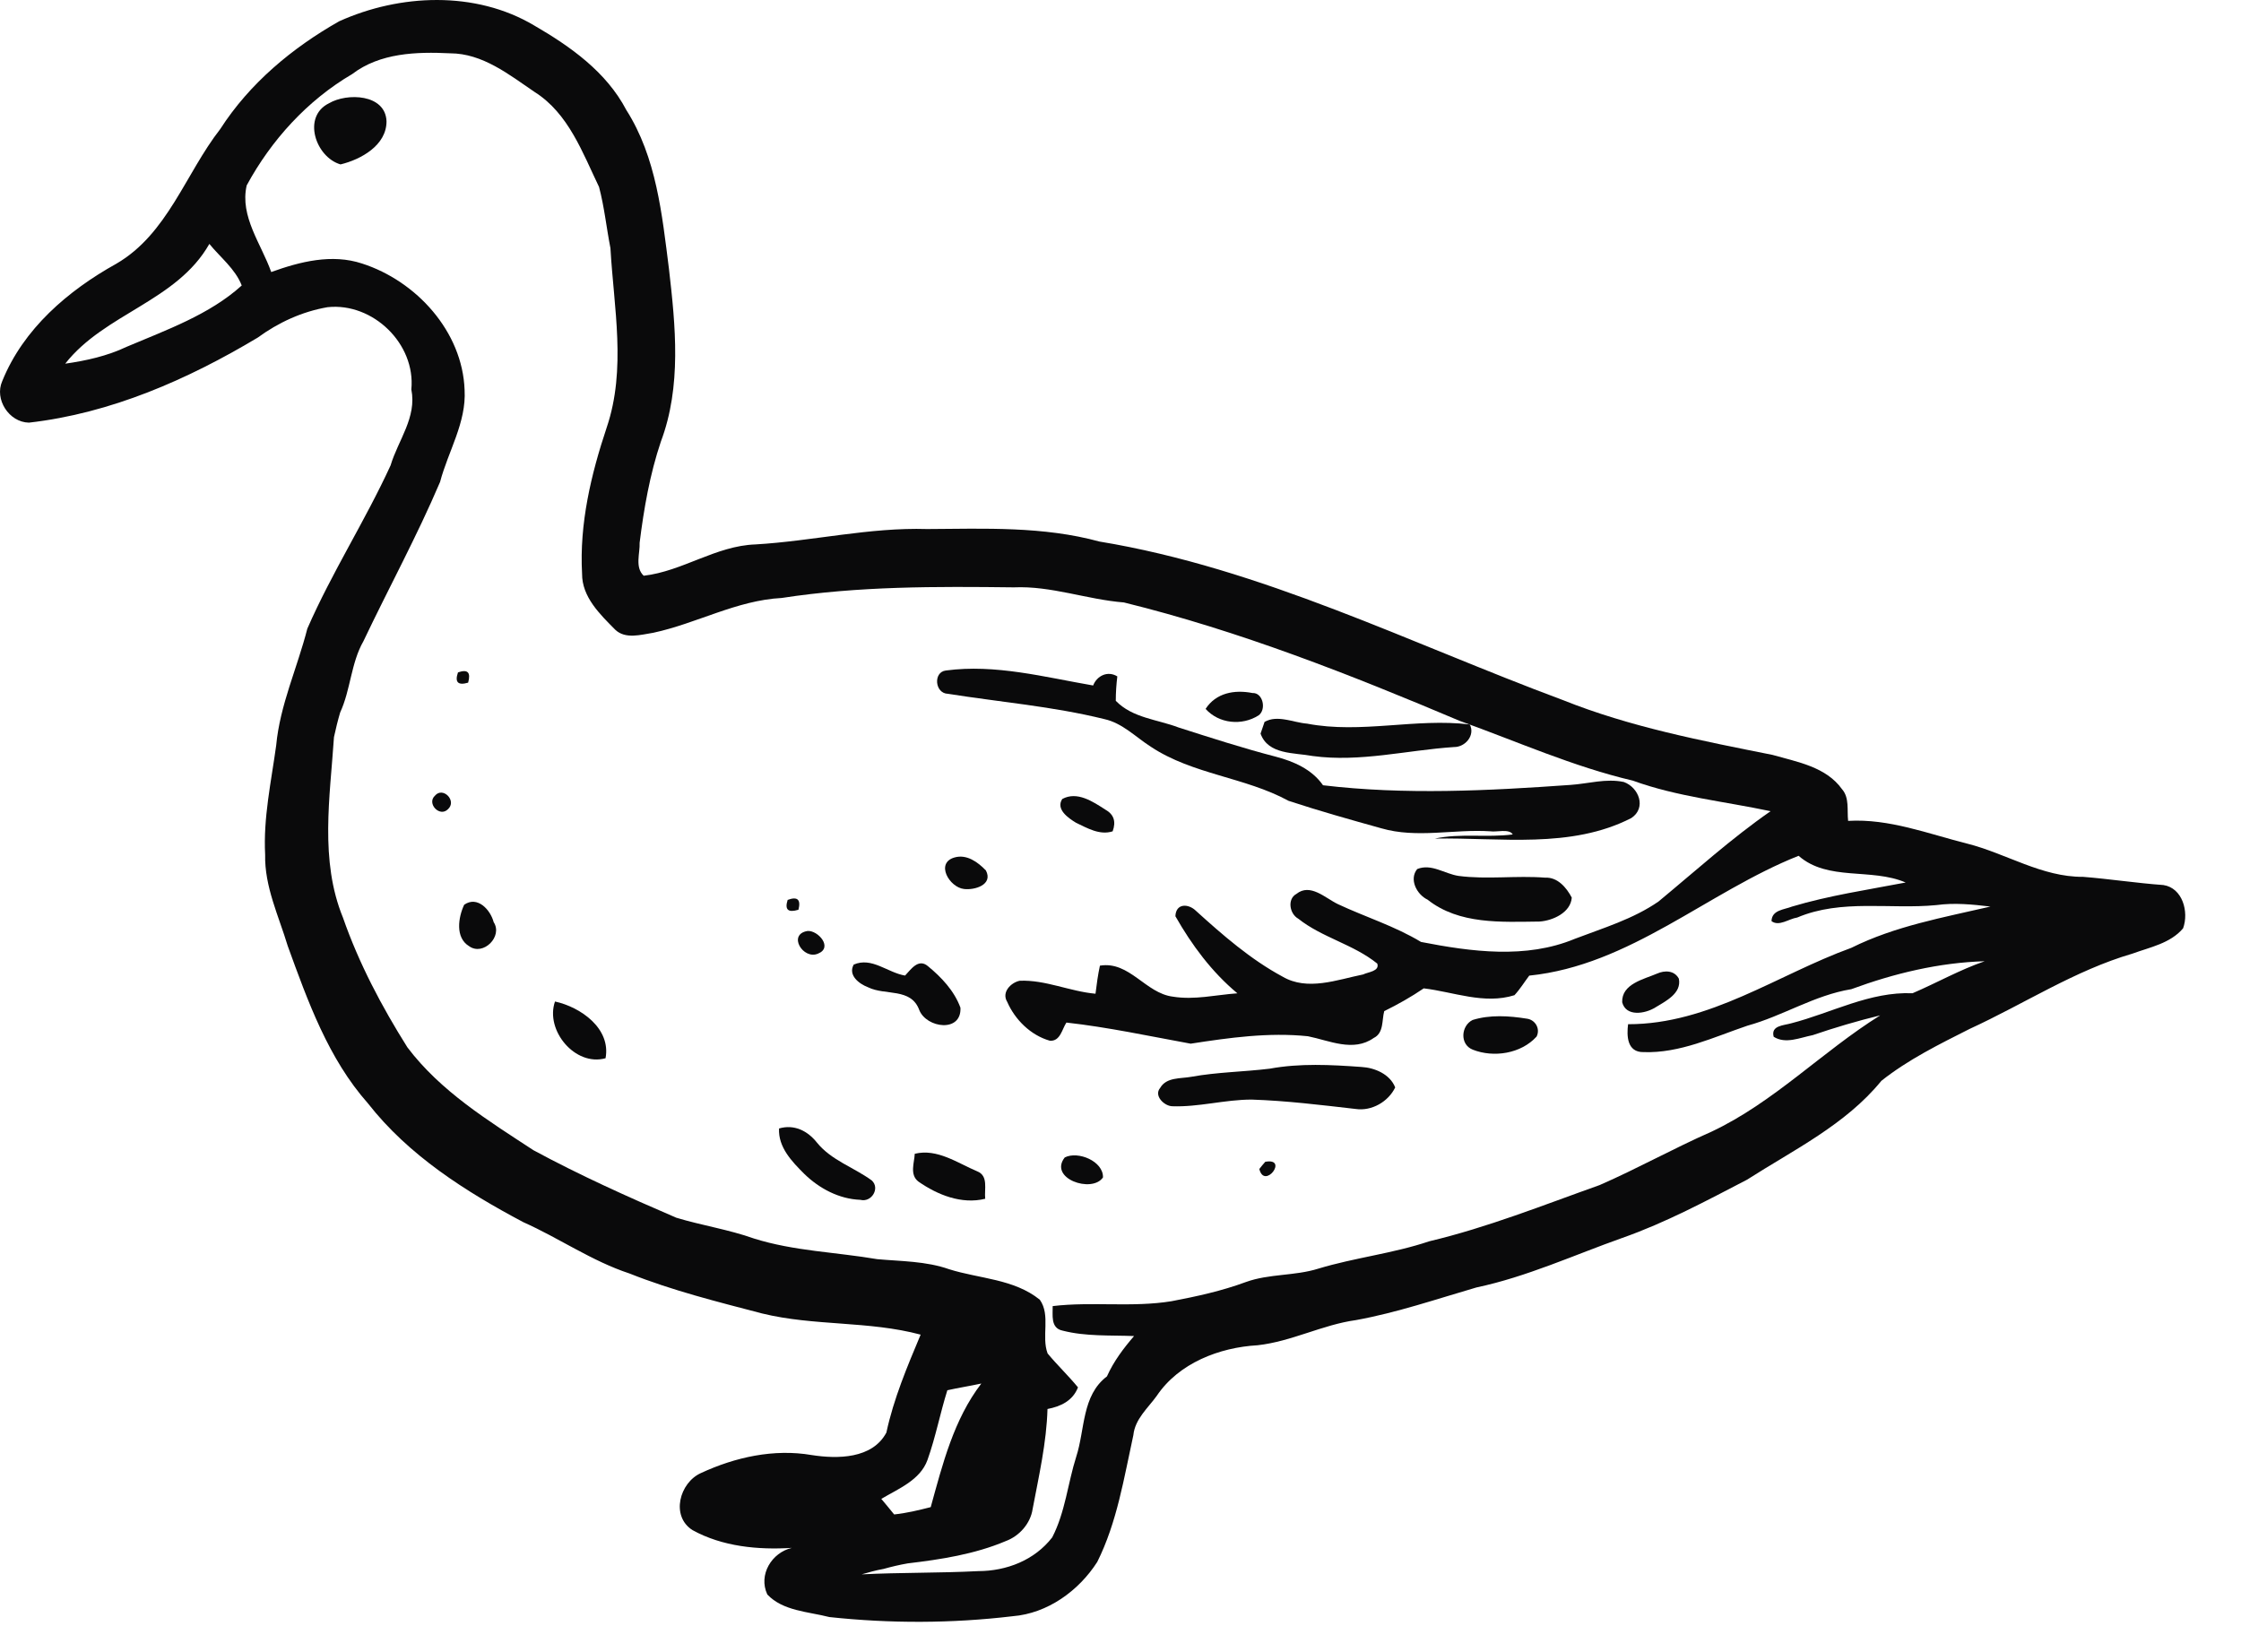
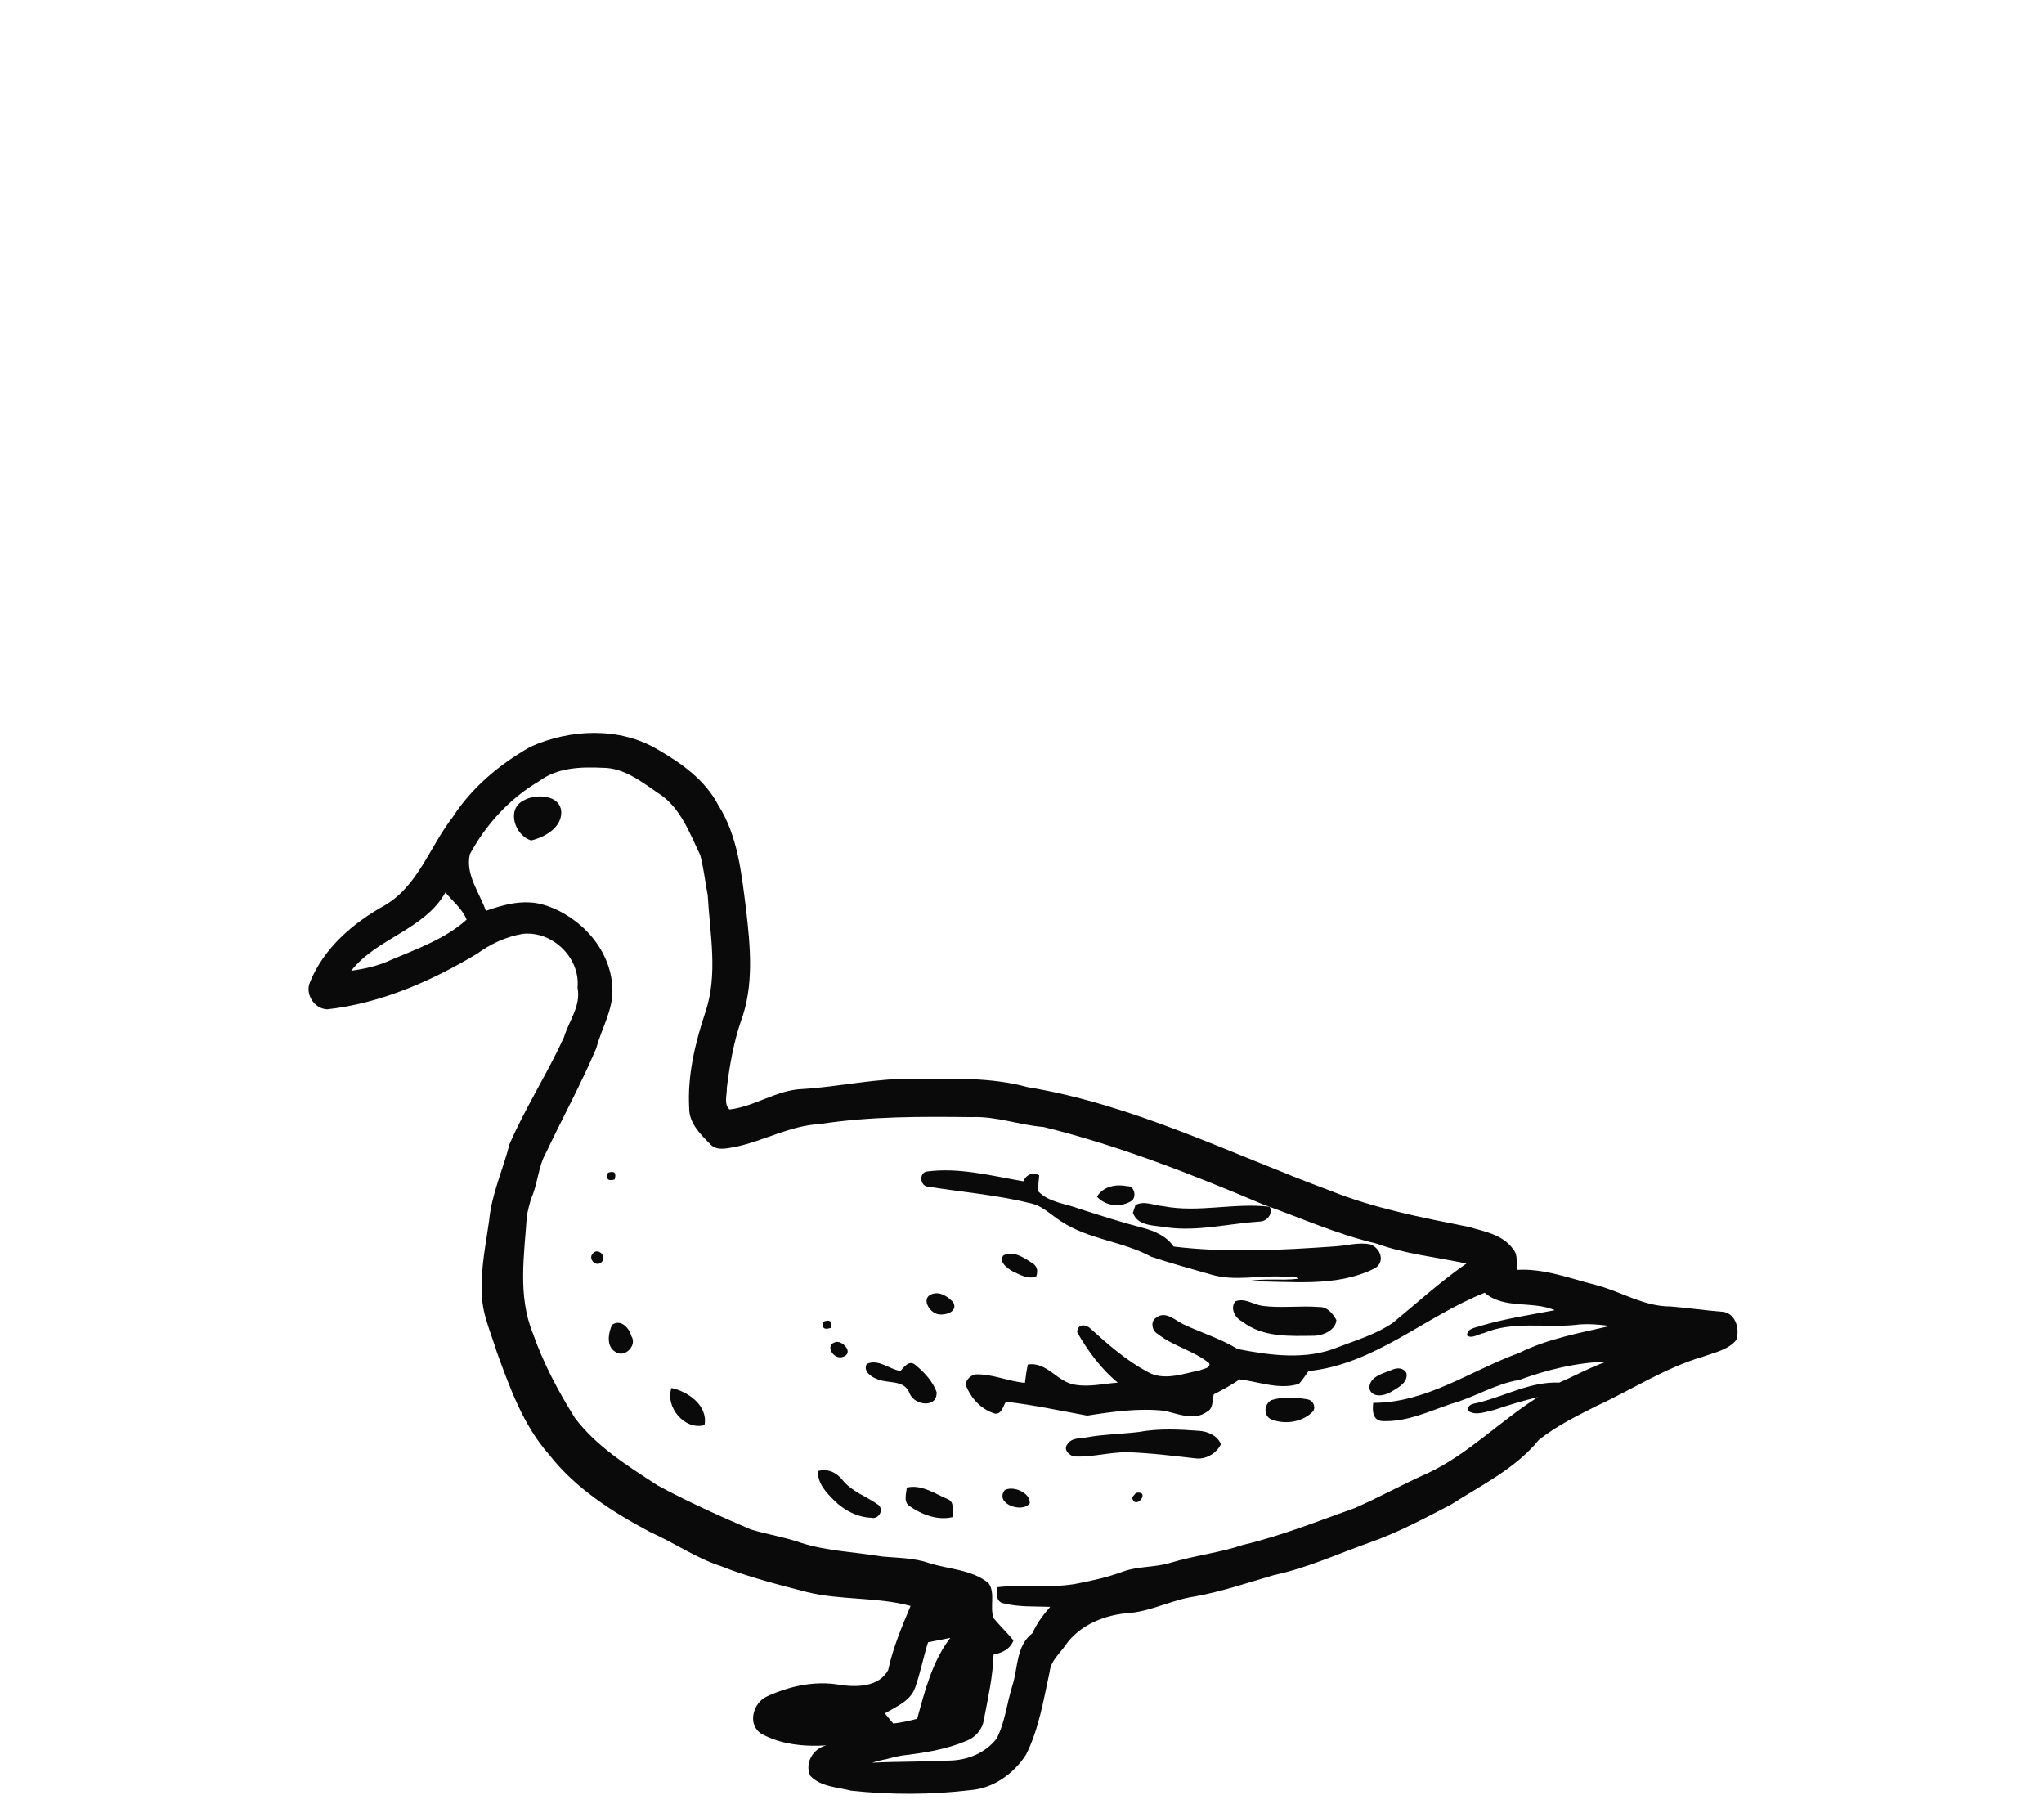
- <svg xmlns="http://www.w3.org/2000/svg" width="38" height="28" viewBox="0 0 38 28" fill="none">
-   <path d="M16.064 23.575C15.942 23.962 15.866 24.368 15.727 24.757C15.604 25.099 15.235 25.244 14.944 25.417C15.015 25.5 15.083 25.585 15.162 25.681C15.371 25.659 15.574 25.61 15.782 25.557C15.984 24.826 16.172 24.072 16.64 23.461C16.446 23.503 16.252 23.533 16.064 23.575ZM3.55 4.136C2.999 5.109 1.774 5.315 1.106 6.167C1.462 6.116 1.819 6.037 2.147 5.881C2.82 5.596 3.554 5.335 4.099 4.841C3.988 4.557 3.735 4.364 3.55 4.136V4.136ZM5.972 1.256C5.212 1.701 4.599 2.376 4.183 3.144C4.063 3.671 4.431 4.137 4.599 4.613C5.09 4.436 5.627 4.3 6.14 4.469C7.059 4.765 7.842 5.621 7.878 6.612C7.91 7.164 7.6 7.651 7.462 8.173C7.071 9.092 6.591 9.971 6.163 10.872C5.95 11.244 5.947 11.694 5.768 12.082C5.728 12.217 5.694 12.356 5.663 12.5C5.596 13.516 5.418 14.589 5.816 15.562C6.086 16.336 6.472 17.067 6.908 17.76C7.47 18.505 8.276 19.001 9.046 19.505C9.83 19.929 10.646 20.296 11.467 20.649C11.902 20.781 12.356 20.849 12.788 21.003C13.464 21.215 14.176 21.233 14.874 21.352C15.279 21.389 15.7 21.384 16.095 21.523C16.608 21.685 17.194 21.686 17.632 22.04C17.819 22.305 17.655 22.661 17.764 22.951C17.928 23.149 18.114 23.325 18.279 23.526C18.191 23.755 17.983 23.851 17.762 23.893C17.746 24.465 17.616 25.026 17.51 25.589C17.474 25.833 17.287 26.047 17.054 26.133C16.527 26.356 15.955 26.444 15.391 26.511C15.247 26.536 15.111 26.569 14.982 26.605C14.85 26.628 14.73 26.663 14.611 26.697C15.268 26.664 15.928 26.676 16.588 26.642C17.068 26.641 17.543 26.457 17.842 26.07C18.064 25.642 18.106 25.152 18.25 24.7C18.4 24.236 18.343 23.664 18.77 23.34C18.884 23.085 19.05 22.865 19.23 22.656C18.823 22.64 18.411 22.665 18.018 22.564C17.808 22.521 17.854 22.293 17.85 22.148C18.518 22.068 19.198 22.174 19.866 22.065C20.291 21.984 20.715 21.892 21.126 21.74C21.52 21.597 21.954 21.639 22.354 21.513C22.975 21.325 23.622 21.256 24.236 21.049C25.224 20.814 26.168 20.436 27.124 20.096C27.766 19.816 28.379 19.473 29.02 19.191C30.08 18.692 30.898 17.832 31.882 17.218C31.492 17.313 31.114 17.425 30.739 17.553C30.52 17.596 30.278 17.709 30.076 17.581C30.023 17.388 30.246 17.39 30.375 17.352C31.056 17.177 31.706 16.812 32.43 16.843C32.839 16.668 33.231 16.445 33.654 16.3C32.878 16.323 32.119 16.506 31.392 16.774C30.766 16.876 30.232 17.228 29.63 17.393C29.055 17.588 28.484 17.863 27.867 17.841C27.588 17.844 27.582 17.564 27.607 17.368C28.99 17.37 30.138 16.528 31.392 16.073C32.135 15.703 32.95 15.559 33.751 15.373C33.444 15.336 33.14 15.306 32.835 15.348C32.05 15.424 31.226 15.241 30.475 15.559C30.33 15.581 30.167 15.716 30.039 15.62C30.044 15.429 30.252 15.427 30.387 15.373C31.016 15.185 31.668 15.089 32.314 14.965C31.727 14.713 30.996 14.948 30.498 14.512C28.952 15.127 27.642 16.369 25.931 16.544C25.848 16.653 25.775 16.774 25.68 16.876C25.167 17.037 24.647 16.82 24.142 16.76C23.926 16.907 23.702 17.033 23.472 17.146C23.43 17.3 23.467 17.517 23.294 17.601C22.947 17.846 22.54 17.644 22.178 17.572C21.511 17.503 20.844 17.597 20.19 17.698C19.488 17.57 18.79 17.419 18.083 17.34C18.008 17.451 17.98 17.661 17.802 17.648C17.475 17.555 17.21 17.289 17.079 16.989C16.978 16.825 17.143 16.661 17.291 16.631C17.728 16.613 18.14 16.812 18.576 16.851C18.596 16.685 18.618 16.528 18.651 16.375C19.154 16.293 19.423 16.845 19.891 16.901C20.254 16.96 20.618 16.87 20.982 16.844C20.548 16.483 20.208 16.024 19.931 15.537C19.939 15.312 20.154 15.322 20.279 15.445C20.734 15.857 21.204 16.268 21.748 16.561C22.171 16.809 22.671 16.614 23.115 16.524C23.195 16.483 23.398 16.471 23.354 16.34C22.948 16.012 22.419 15.9 22.015 15.579C21.864 15.495 21.826 15.244 21.982 15.159C22.218 14.97 22.471 15.229 22.687 15.332C23.152 15.55 23.651 15.704 24.096 15.973C24.95 16.139 25.876 16.265 26.704 15.92C27.186 15.736 27.692 15.585 28.122 15.288C28.751 14.768 29.355 14.22 30.023 13.756C29.242 13.589 28.439 13.511 27.686 13.237C26.675 13 25.724 12.573 24.751 12.224C22.898 11.44 21.014 10.697 19.058 10.216C18.43 10.166 17.824 9.932 17.191 9.96C15.875 9.944 14.559 9.939 13.255 10.14C12.49 10.18 11.815 10.572 11.078 10.73C10.864 10.764 10.607 10.842 10.434 10.68C10.174 10.417 9.867 10.124 9.87 9.728C9.823 8.883 10.022 8.044 10.288 7.248C10.623 6.259 10.408 5.216 10.351 4.208C10.283 3.86 10.248 3.512 10.158 3.171C9.879 2.591 9.64 1.923 9.067 1.561C8.63 1.264 8.183 0.905 7.632 0.904C7.063 0.876 6.443 0.896 5.972 1.256V1.256ZM5.751 0.361C6.779 -0.103 8.062 -0.161 9.058 0.432C9.671 0.787 10.282 1.219 10.62 1.865C11.131 2.667 11.226 3.635 11.343 4.557C11.455 5.527 11.559 6.552 11.206 7.489C11.019 8.044 10.918 8.627 10.846 9.204C10.854 9.381 10.762 9.62 10.915 9.763C11.575 9.687 12.138 9.255 12.81 9.232C13.784 9.175 14.742 8.941 15.722 8.971C16.698 8.965 17.69 8.923 18.642 9.183C21.395 9.636 23.91 10.909 26.503 11.872C27.644 12.329 28.856 12.561 30.056 12.801C30.476 12.921 30.963 13.002 31.235 13.383C31.362 13.527 31.318 13.737 31.338 13.92C32.034 13.879 32.695 14.139 33.359 14.306C34.019 14.473 34.623 14.874 35.323 14.869C35.776 14.905 36.227 14.975 36.684 15.008C37.008 15.057 37.12 15.461 37.018 15.742C36.802 15.998 36.456 16.062 36.159 16.171C35.179 16.457 34.32 17.025 33.4 17.447C32.883 17.708 32.355 17.968 31.902 18.328C31.294 19.073 30.415 19.498 29.623 20.005C28.932 20.364 28.247 20.732 27.511 20.991C26.69 21.282 25.89 21.651 25.035 21.832C24.359 22.029 23.688 22.259 22.995 22.385C22.422 22.464 21.9 22.749 21.324 22.812C20.676 22.849 19.988 23.114 19.614 23.671C19.466 23.877 19.246 24.062 19.218 24.336C19.059 25.06 18.942 25.814 18.606 26.486C18.292 26.977 17.762 27.36 17.17 27.407C16.139 27.53 15.094 27.532 14.063 27.421C13.706 27.329 13.275 27.319 13.011 27.038C12.855 26.704 13.086 26.328 13.427 26.248C12.855 26.284 12.251 26.227 11.743 25.947C11.368 25.709 11.524 25.141 11.886 24.979C12.466 24.71 13.123 24.564 13.764 24.674C14.2 24.742 14.792 24.74 15.03 24.293C15.154 23.717 15.384 23.173 15.611 22.632C14.73 22.396 13.806 22.489 12.923 22.273C12.166 22.075 11.402 21.885 10.674 21.595C10.036 21.385 9.483 20.996 8.874 20.725C7.895 20.206 6.928 19.592 6.239 18.71C5.568 17.953 5.22 16.98 4.879 16.041C4.726 15.533 4.484 15.033 4.496 14.493C4.463 13.868 4.599 13.255 4.683 12.641C4.747 11.953 5.043 11.321 5.211 10.661C5.627 9.708 6.19 8.835 6.623 7.892C6.751 7.464 7.07 7.079 6.975 6.604C7.05 5.829 6.322 5.127 5.555 5.209C5.123 5.283 4.72 5.469 4.37 5.725C3.182 6.436 1.879 7.009 0.49 7.167C0.152 7.16 -0.098 6.771 0.038 6.463C0.396 5.576 1.154 4.927 1.971 4.473C2.843 3.967 3.144 2.945 3.735 2.188C4.231 1.416 4.954 0.812 5.751 0.361" fill="#0A0A0B" />
-   <path d="M5.579 1.751C5.883 1.572 6.536 1.592 6.554 2.056C6.556 2.464 6.12 2.705 5.774 2.788C5.352 2.665 5.118 1.977 5.579 1.751Z" fill="#0A0A0B" />
-   <path d="M7.766 11.402C7.93 11.345 7.987 11.4 7.938 11.576C7.766 11.627 7.708 11.569 7.766 11.402Z" fill="#0A0A0B" />
-   <path d="M16.074 11.765C15.851 11.76 15.82 11.396 16.039 11.37C16.876 11.258 17.711 11.482 18.536 11.624C18.6 11.459 18.783 11.369 18.946 11.47C18.93 11.602 18.92 11.74 18.92 11.884C19.203 12.176 19.622 12.198 19.984 12.336C20.532 12.511 21.079 12.688 21.635 12.832C21.94 12.912 22.246 13.046 22.434 13.316C23.824 13.482 25.235 13.409 26.631 13.31C26.93 13.29 27.234 13.196 27.536 13.261C27.79 13.354 27.923 13.698 27.662 13.872C26.634 14.399 25.439 14.2 24.331 14.22C24.764 14.127 25.211 14.207 25.651 14.15C25.594 14.048 25.371 14.114 25.274 14.097C24.654 14.056 24.028 14.221 23.423 14.046C22.896 13.899 22.368 13.751 21.85 13.58C21.11 13.177 20.226 13.134 19.516 12.664C19.256 12.498 19.034 12.262 18.726 12.194C17.856 11.979 16.956 11.905 16.074 11.765" fill="#0A0A0B" />
-   <path d="M20.443 12.021C20.619 11.749 20.932 11.692 21.238 11.752C21.414 11.742 21.478 12.029 21.343 12.13C21.058 12.312 20.668 12.272 20.443 12.021Z" fill="#0A0A0B" />
-   <path d="M21.443 12.241C21.663 12.117 21.926 12.252 22.164 12.271C23.082 12.447 24.004 12.173 24.923 12.285C25.018 12.469 24.846 12.671 24.654 12.668C23.855 12.721 23.063 12.929 22.259 12.82C21.944 12.761 21.503 12.8 21.375 12.44C21.392 12.39 21.428 12.289 21.443 12.241" fill="#0A0A0B" />
-   <path d="M7.375 13.493C7.51 13.332 7.754 13.581 7.595 13.723C7.455 13.863 7.232 13.625 7.375 13.493Z" fill="#0A0A0B" />
-   <path d="M18.012 13.549C18.264 13.412 18.53 13.592 18.743 13.729C18.886 13.809 18.928 13.929 18.867 14.097C18.648 14.169 18.432 14.04 18.246 13.952C18.111 13.87 17.9 13.723 18.012 13.549Z" fill="#0A0A0B" />
-   <path d="M16.187 14.54C16.391 14.482 16.579 14.616 16.718 14.761C16.844 15.004 16.527 15.097 16.347 15.075C16.098 15.048 15.855 14.633 16.187 14.54Z" fill="#0A0A0B" />
-   <path d="M24.031 14.737C24.271 14.639 24.494 14.817 24.731 14.853C25.216 14.917 25.71 14.844 26.202 14.883C26.408 14.872 26.56 15.046 26.652 15.221C26.634 15.475 26.33 15.612 26.106 15.627C25.458 15.634 24.743 15.68 24.207 15.256C24.02 15.166 23.891 14.909 24.031 14.737" fill="#0A0A0B" />
-   <path d="M13.356 15.26C13.524 15.198 13.583 15.255 13.539 15.427C13.363 15.48 13.303 15.427 13.356 15.26Z" fill="#0A0A0B" />
-   <path d="M7.871 15.342C8.095 15.185 8.316 15.427 8.371 15.637C8.531 15.879 8.194 16.217 7.955 16.045C7.715 15.9 7.771 15.555 7.871 15.342Z" fill="#0A0A0B" />
-   <path d="M13.694 15.787C13.871 15.774 14.13 16.068 13.871 16.171C13.619 16.282 13.348 15.842 13.694 15.787Z" fill="#0A0A0B" />
-   <path d="M14.476 16.357C14.783 16.223 15.048 16.493 15.347 16.543C15.443 16.444 15.57 16.245 15.734 16.383C15.962 16.57 16.182 16.802 16.286 17.088C16.307 17.517 15.71 17.434 15.588 17.128C15.448 16.744 15.01 16.887 14.718 16.741C14.566 16.683 14.376 16.537 14.476 16.357" fill="#0A0A0B" />
-   <path d="M28.1 16.509C28.226 16.453 28.391 16.452 28.468 16.596C28.518 16.845 28.244 16.977 28.067 17.085C27.895 17.192 27.571 17.245 27.507 16.996C27.496 16.683 27.872 16.607 28.1 16.509Z" fill="#0A0A0B" />
-   <path d="M9.411 16.983C9.847 17.078 10.363 17.441 10.268 17.945C9.752 18.089 9.24 17.471 9.411 16.983Z" fill="#0A0A0B" />
-   <path d="M24.971 17.296C25.264 17.205 25.587 17.225 25.891 17.274C26.03 17.292 26.123 17.441 26.056 17.577C25.791 17.869 25.328 17.939 24.974 17.8C24.748 17.712 24.774 17.392 24.971 17.296" fill="#0A0A0B" />
-   <path d="M21.53 18.122C22.042 18.028 22.566 18.055 23.086 18.093C23.307 18.105 23.569 18.213 23.658 18.44C23.541 18.683 23.258 18.846 22.986 18.805C22.398 18.738 21.814 18.665 21.223 18.646C20.77 18.646 20.324 18.776 19.874 18.759C19.736 18.752 19.563 18.578 19.672 18.449C19.78 18.262 20.018 18.294 20.204 18.259C20.64 18.18 21.088 18.176 21.53 18.122" fill="#0A0A0B" />
-   <path d="M13.21 19.136C13.464 19.061 13.694 19.174 13.854 19.377C14.098 19.677 14.476 19.794 14.782 20.017C14.927 20.149 14.779 20.395 14.588 20.346C14.226 20.332 13.892 20.153 13.639 19.907C13.427 19.696 13.194 19.454 13.21 19.136Z" fill="#0A0A0B" />
-   <path d="M15.511 19.565C15.892 19.472 16.234 19.721 16.571 19.863C16.764 19.94 16.688 20.165 16.706 20.328C16.304 20.427 15.896 20.261 15.574 20.037C15.419 19.919 15.506 19.712 15.511 19.565Z" fill="#0A0A0B" />
-   <path d="M18.055 19.627C18.279 19.513 18.711 19.691 18.703 19.966C18.516 20.241 17.775 19.983 18.055 19.627Z" fill="#0A0A0B" />
-   <path d="M21.455 19.701C21.857 19.628 21.44 20.18 21.354 19.823C21.378 19.789 21.431 19.729 21.455 19.701Z" fill="#0A0A0B" />
+ <svg xmlns="http://www.w3.org/2000/svg" width="53" height="47" viewBox="0 0 53 47" fill="none">
+   <path d="M24.064 42.575C23.942 42.962 23.866 43.368 23.727 43.757C23.604 44.099 23.235 44.244 22.944 44.417C23.015 44.5 23.083 44.585 23.162 44.681C23.371 44.658 23.574 44.611 23.782 44.557C23.984 43.827 24.172 43.072 24.64 42.461C24.446 42.502 24.252 42.533 24.064 42.575ZM11.55 23.136C10.999 24.109 9.774 24.314 9.106 25.166C9.462 25.116 9.819 25.037 10.147 24.881C10.82 24.596 11.554 24.334 12.099 23.841C11.988 23.557 11.735 23.364 11.55 23.136V23.136ZM13.972 20.256C13.212 20.701 12.599 21.376 12.183 22.144C12.063 22.671 12.431 23.137 12.599 23.613C13.09 23.436 13.627 23.3 14.14 23.469C15.059 23.765 15.842 24.621 15.878 25.612C15.91 26.164 15.6 26.651 15.462 27.173C15.071 28.092 14.591 28.971 14.163 29.872C13.95 30.244 13.947 30.695 13.768 31.082C13.728 31.217 13.694 31.356 13.663 31.5C13.596 32.516 13.418 33.589 13.816 34.562C14.086 35.336 14.472 36.066 14.908 36.76C15.47 37.505 16.276 38.001 17.046 38.505C17.83 38.929 18.646 39.296 19.467 39.649C19.902 39.781 20.356 39.849 20.788 40.002C21.464 40.215 22.176 40.233 22.874 40.352C23.279 40.389 23.7 40.384 24.095 40.523C24.608 40.685 25.194 40.687 25.632 41.04C25.819 41.305 25.655 41.661 25.764 41.95C25.928 42.149 26.114 42.325 26.279 42.526C26.191 42.755 25.983 42.85 25.762 42.893C25.746 43.465 25.616 44.026 25.51 44.589C25.474 44.833 25.287 45.047 25.054 45.133C24.527 45.356 23.955 45.444 23.391 45.511C23.247 45.536 23.111 45.569 22.982 45.605C22.85 45.628 22.73 45.663 22.611 45.697C23.268 45.664 23.928 45.676 24.588 45.642C25.068 45.641 25.543 45.457 25.842 45.071C26.064 44.642 26.106 44.152 26.25 43.7C26.4 43.236 26.343 42.664 26.77 42.34C26.884 42.085 27.05 41.865 27.23 41.656C26.823 41.64 26.411 41.665 26.018 41.564C25.808 41.521 25.854 41.293 25.85 41.148C26.518 41.068 27.198 41.175 27.866 41.065C28.291 40.984 28.715 40.892 29.126 40.74C29.52 40.597 29.954 40.639 30.354 40.513C30.975 40.325 31.622 40.256 32.236 40.049C33.224 39.815 34.168 39.436 35.124 39.096C35.766 38.816 36.379 38.473 37.02 38.191C38.08 37.692 38.898 36.832 39.882 36.218C39.492 36.313 39.114 36.425 38.739 36.553C38.52 36.596 38.278 36.709 38.076 36.581C38.023 36.388 38.246 36.391 38.375 36.352C39.056 36.177 39.706 35.812 40.43 35.843C40.839 35.668 41.231 35.445 41.654 35.3C40.878 35.322 40.119 35.507 39.392 35.775C38.766 35.876 38.232 36.228 37.63 36.393C37.055 36.588 36.484 36.862 35.867 36.841C35.588 36.844 35.582 36.564 35.607 36.368C36.99 36.37 38.138 35.528 39.392 35.073C40.135 34.703 40.95 34.559 41.751 34.373C41.444 34.336 41.14 34.306 40.835 34.348C40.05 34.424 39.226 34.241 38.475 34.559C38.33 34.581 38.167 34.716 38.039 34.62C38.044 34.429 38.252 34.426 38.387 34.373C39.016 34.185 39.668 34.089 40.314 33.965C39.727 33.713 38.996 33.948 38.498 33.512C36.952 34.127 35.642 35.369 33.931 35.544C33.848 35.653 33.775 35.775 33.68 35.876C33.167 36.037 32.647 35.82 32.142 35.76C31.926 35.907 31.702 36.033 31.472 36.147C31.43 36.3 31.467 36.517 31.294 36.601C30.947 36.846 30.54 36.644 30.178 36.572C29.511 36.502 28.844 36.597 28.19 36.699C27.488 36.571 26.79 36.419 26.083 36.34C26.008 36.45 25.98 36.661 25.802 36.648C25.475 36.554 25.21 36.289 25.079 35.989C24.978 35.825 25.143 35.661 25.291 35.63C25.728 35.613 26.14 35.812 26.576 35.85C26.596 35.685 26.618 35.528 26.651 35.374C27.154 35.293 27.423 35.845 27.891 35.901C28.254 35.96 28.618 35.87 28.982 35.844C28.548 35.483 28.208 35.024 27.931 34.537C27.939 34.312 28.154 34.322 28.279 34.445C28.734 34.857 29.204 35.268 29.748 35.561C30.171 35.809 30.671 35.614 31.115 35.524C31.195 35.483 31.398 35.471 31.354 35.34C30.948 35.012 30.419 34.9 30.015 34.578C29.864 34.495 29.826 34.244 29.982 34.158C30.218 33.971 30.471 34.229 30.687 34.332C31.152 34.55 31.651 34.704 32.096 34.973C32.95 35.139 33.876 35.265 34.704 34.92C35.186 34.736 35.692 34.585 36.122 34.288C36.751 33.768 37.355 33.22 38.023 32.756C37.242 32.589 36.439 32.511 35.686 32.237C34.675 32 33.724 31.573 32.751 31.224C30.898 30.44 29.014 29.697 27.058 29.216C26.43 29.166 25.824 28.932 25.191 28.96C23.875 28.944 22.559 28.939 21.255 29.14C20.49 29.18 19.815 29.572 19.078 29.73C18.864 29.764 18.607 29.843 18.434 29.68C18.174 29.417 17.867 29.124 17.87 28.728C17.823 27.883 18.022 27.044 18.288 26.248C18.623 25.259 18.408 24.216 18.351 23.208C18.283 22.86 18.248 22.512 18.158 22.171C17.879 21.59 17.64 20.922 17.067 20.561C16.63 20.264 16.183 19.905 15.632 19.904C15.063 19.876 14.443 19.896 13.972 20.256V20.256ZM13.751 19.361C14.779 18.897 16.062 18.838 17.058 19.432C17.671 19.787 18.282 20.218 18.62 20.865C19.131 21.666 19.226 22.634 19.343 23.557C19.455 24.526 19.559 25.552 19.206 26.489C19.019 27.044 18.918 27.627 18.846 28.204C18.854 28.381 18.762 28.62 18.915 28.762C19.575 28.686 20.138 28.255 20.81 28.232C21.784 28.174 22.742 27.941 23.722 27.971C24.698 27.965 25.69 27.922 26.642 28.183C29.395 28.636 31.91 29.909 34.503 30.872C35.644 31.329 36.856 31.561 38.056 31.801C38.476 31.921 38.963 32.002 39.235 32.383C39.362 32.526 39.318 32.737 39.338 32.92C40.034 32.879 40.695 33.139 41.359 33.306C42.019 33.473 42.623 33.874 43.323 33.869C43.776 33.905 44.227 33.974 44.684 34.008C45.008 34.057 45.12 34.461 45.018 34.742C44.802 34.998 44.456 35.062 44.159 35.17C43.179 35.457 42.32 36.025 41.4 36.447C40.883 36.708 40.355 36.968 39.902 37.328C39.294 38.073 38.415 38.498 37.623 39.005C36.932 39.364 36.247 39.732 35.511 39.99C34.69 40.282 33.89 40.651 33.035 40.832C32.359 41.029 31.688 41.258 30.995 41.385C30.422 41.464 29.9 41.749 29.324 41.812C28.676 41.849 27.988 42.114 27.614 42.67C27.466 42.877 27.246 43.062 27.218 43.336C27.059 44.06 26.942 44.815 26.606 45.486C26.292 45.977 25.762 46.36 25.17 46.407C24.139 46.531 23.094 46.532 22.063 46.421C21.706 46.329 21.275 46.319 21.011 46.038C20.855 45.704 21.086 45.328 21.427 45.248C20.855 45.284 20.251 45.227 19.743 44.947C19.368 44.709 19.524 44.141 19.886 43.978C20.466 43.711 21.123 43.564 21.764 43.675C22.2 43.742 22.792 43.74 23.03 43.293C23.154 42.717 23.384 42.173 23.611 41.632C22.73 41.396 21.806 41.489 20.923 41.273C20.166 41.075 19.402 40.885 18.674 40.594C18.036 40.385 17.483 39.996 16.874 39.725C15.895 39.206 14.928 38.592 14.239 37.711C13.568 36.953 13.22 35.98 12.879 35.041C12.726 34.533 12.484 34.033 12.496 33.493C12.463 32.868 12.599 32.255 12.683 31.641C12.747 30.953 13.043 30.321 13.211 29.661C13.627 28.708 14.19 27.834 14.623 26.892C14.751 26.464 15.07 26.078 14.975 25.604C15.05 24.829 14.322 24.127 13.555 24.209C13.123 24.282 12.72 24.469 12.37 24.725C11.182 25.436 9.879 26.009 8.49 26.166C8.152 26.16 7.902 25.77 8.038 25.462C8.396 24.576 9.154 23.927 9.971 23.473C10.843 22.966 11.144 21.945 11.735 21.188C12.231 20.416 12.954 19.812 13.751 19.361" fill="#0A0A0B" />
+   <path d="M13.579 20.75C13.883 20.572 14.536 20.592 14.554 21.056C14.556 21.464 14.12 21.705 13.774 21.788C13.352 21.665 13.118 20.977 13.579 20.75Z" fill="#0A0A0B" />
+   <path d="M15.766 30.402C15.93 30.345 15.987 30.4 15.938 30.576C15.766 30.627 15.708 30.569 15.766 30.402Z" fill="#0A0A0B" />
+   <path d="M24.074 30.765C23.851 30.76 23.82 30.396 24.039 30.37C24.876 30.259 25.711 30.483 26.536 30.624C26.6 30.459 26.783 30.369 26.946 30.471C26.93 30.602 26.92 30.74 26.92 30.884C27.203 31.176 27.622 31.198 27.984 31.336C28.532 31.511 29.079 31.688 29.635 31.832C29.94 31.912 30.246 32.047 30.434 32.316C31.824 32.483 33.235 32.409 34.631 32.31C34.93 32.291 35.234 32.196 35.536 32.261C35.79 32.355 35.923 32.699 35.662 32.872C34.634 33.398 33.439 33.2 32.331 33.22C32.764 33.127 33.211 33.206 33.651 33.151C33.594 33.048 33.371 33.114 33.274 33.097C32.654 33.056 32.028 33.221 31.423 33.047C30.896 32.898 30.368 32.751 29.85 32.58C29.11 32.177 28.226 32.135 27.516 31.664C27.256 31.498 27.034 31.262 26.726 31.195C25.856 30.979 24.956 30.905 24.074 30.765" fill="#0A0A0B" />
+   <path d="M28.443 31.021C28.619 30.749 28.932 30.692 29.238 30.752C29.414 30.742 29.478 31.029 29.343 31.131C29.058 31.312 28.668 31.272 28.443 31.021Z" fill="#0A0A0B" />
+   <path d="M29.443 31.241C29.663 31.117 29.926 31.252 30.164 31.27C31.082 31.447 32.004 31.173 32.923 31.285C33.018 31.469 32.846 31.671 32.654 31.668C31.855 31.721 31.063 31.929 30.259 31.82C29.944 31.761 29.503 31.8 29.375 31.44C29.392 31.39 29.428 31.289 29.443 31.241" fill="#0A0A0B" />
+   <path d="M15.375 32.493C15.51 32.332 15.754 32.581 15.595 32.722C15.455 32.862 15.232 32.625 15.375 32.493Z" fill="#0A0A0B" />
+   <path d="M26.012 32.549C26.264 32.412 26.53 32.592 26.743 32.729C26.886 32.809 26.928 32.929 26.867 33.097C26.648 33.169 26.432 33.04 26.246 32.952C26.111 32.87 25.9 32.722 26.012 32.549Z" fill="#0A0A0B" />
+   <path d="M24.187 33.54C24.391 33.483 24.579 33.616 24.718 33.761C24.844 34.004 24.527 34.097 24.347 34.075C24.098 34.048 23.855 33.633 24.187 33.54Z" fill="#0A0A0B" />
+   <path d="M32.031 33.737C32.271 33.639 32.494 33.817 32.731 33.853C33.216 33.917 33.71 33.844 34.202 33.883C34.408 33.872 34.56 34.047 34.652 34.221C34.634 34.474 34.33 34.612 34.106 34.627C33.458 34.635 32.743 34.68 32.207 34.256C32.02 34.166 31.891 33.909 32.031 33.737" fill="#0A0A0B" />
+   <path d="M21.356 34.26C21.524 34.199 21.583 34.255 21.539 34.426C21.363 34.48 21.303 34.426 21.356 34.26Z" fill="#0A0A0B" />
+   <path d="M15.871 34.343C16.095 34.185 16.316 34.426 16.371 34.637C16.531 34.879 16.194 35.217 15.955 35.045C15.715 34.9 15.771 34.554 15.871 34.343Z" fill="#0A0A0B" />
+   <path d="M21.694 34.786C21.871 34.775 22.13 35.068 21.871 35.17C21.619 35.282 21.348 34.843 21.694 34.786Z" fill="#0A0A0B" />
+   <path d="M22.476 35.357C22.783 35.222 23.048 35.493 23.347 35.542C23.443 35.444 23.57 35.245 23.734 35.383C23.962 35.571 24.182 35.803 24.286 36.088C24.307 36.517 23.71 36.434 23.588 36.128C23.448 35.744 23.01 35.886 22.718 35.741C22.566 35.682 22.376 35.537 22.476 35.357" fill="#0A0A0B" />
+   <path d="M36.1 35.509C36.226 35.453 36.391 35.452 36.468 35.596C36.518 35.845 36.244 35.977 36.067 36.085C35.895 36.192 35.571 36.245 35.507 35.996C35.496 35.682 35.872 35.606 36.1 35.509Z" fill="#0A0A0B" />
+   <path d="M17.411 35.983C17.847 36.078 18.363 36.441 18.268 36.945C17.752 37.089 17.24 36.471 17.411 35.983Z" fill="#0A0A0B" />
+   <path d="M32.971 36.296C33.264 36.205 33.587 36.225 33.891 36.275C34.03 36.292 34.123 36.441 34.056 36.577C33.791 36.869 33.328 36.938 32.974 36.8C32.748 36.712 32.774 36.392 32.971 36.296" fill="#0A0A0B" />
+   <path d="M29.53 37.123C30.042 37.028 30.566 37.054 31.086 37.093C31.307 37.105 31.569 37.213 31.658 37.44C31.541 37.682 31.258 37.846 30.986 37.805C30.398 37.739 29.814 37.665 29.223 37.647C28.77 37.647 28.324 37.776 27.874 37.758C27.736 37.752 27.563 37.578 27.672 37.449C27.78 37.263 28.018 37.294 28.204 37.258C28.64 37.18 29.088 37.176 29.53 37.123" fill="#0A0A0B" />
+   <path d="M21.21 38.136C21.464 38.061 21.694 38.175 21.854 38.377C22.098 38.677 22.476 38.794 22.782 39.017C22.927 39.149 22.779 39.395 22.588 39.346C22.226 39.332 21.892 39.153 21.639 38.907C21.427 38.696 21.194 38.455 21.21 38.136Z" fill="#0A0A0B" />
+   <path d="M23.511 38.565C23.892 38.472 24.234 38.721 24.571 38.862C24.764 38.94 24.688 39.165 24.706 39.328C24.304 39.426 23.896 39.261 23.574 39.037C23.419 38.919 23.506 38.712 23.511 38.565Z" fill="#0A0A0B" />
+   <path d="M26.055 38.627C26.279 38.513 26.711 38.691 26.703 38.967C26.516 39.241 25.775 38.983 26.055 38.627Z" fill="#0A0A0B" />
+   <path d="M29.455 38.701C29.857 38.628 29.44 39.18 29.354 38.822C29.378 38.789 29.431 38.729 29.455 38.701Z" fill="#0A0A0B" />
</svg>
